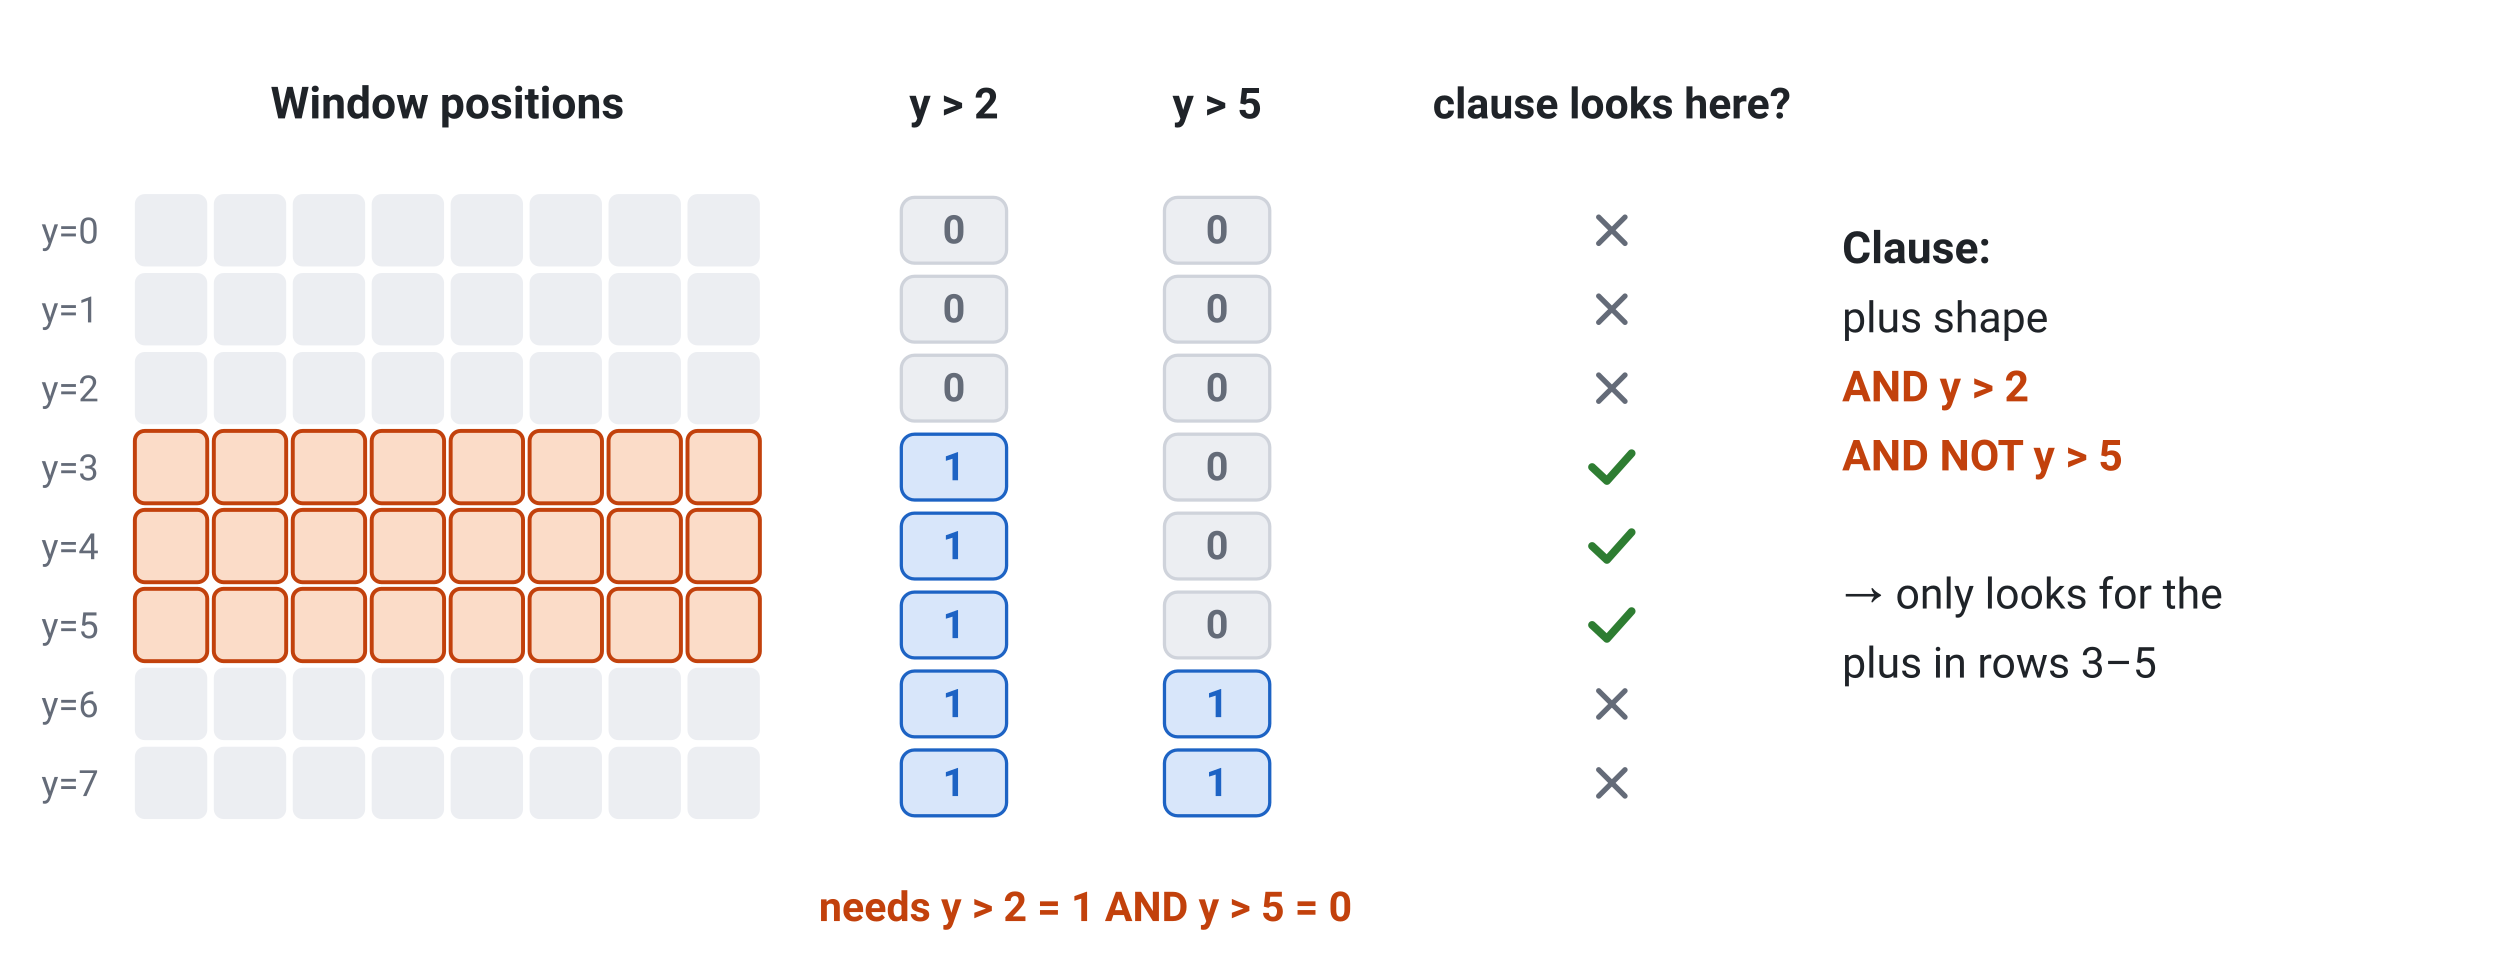
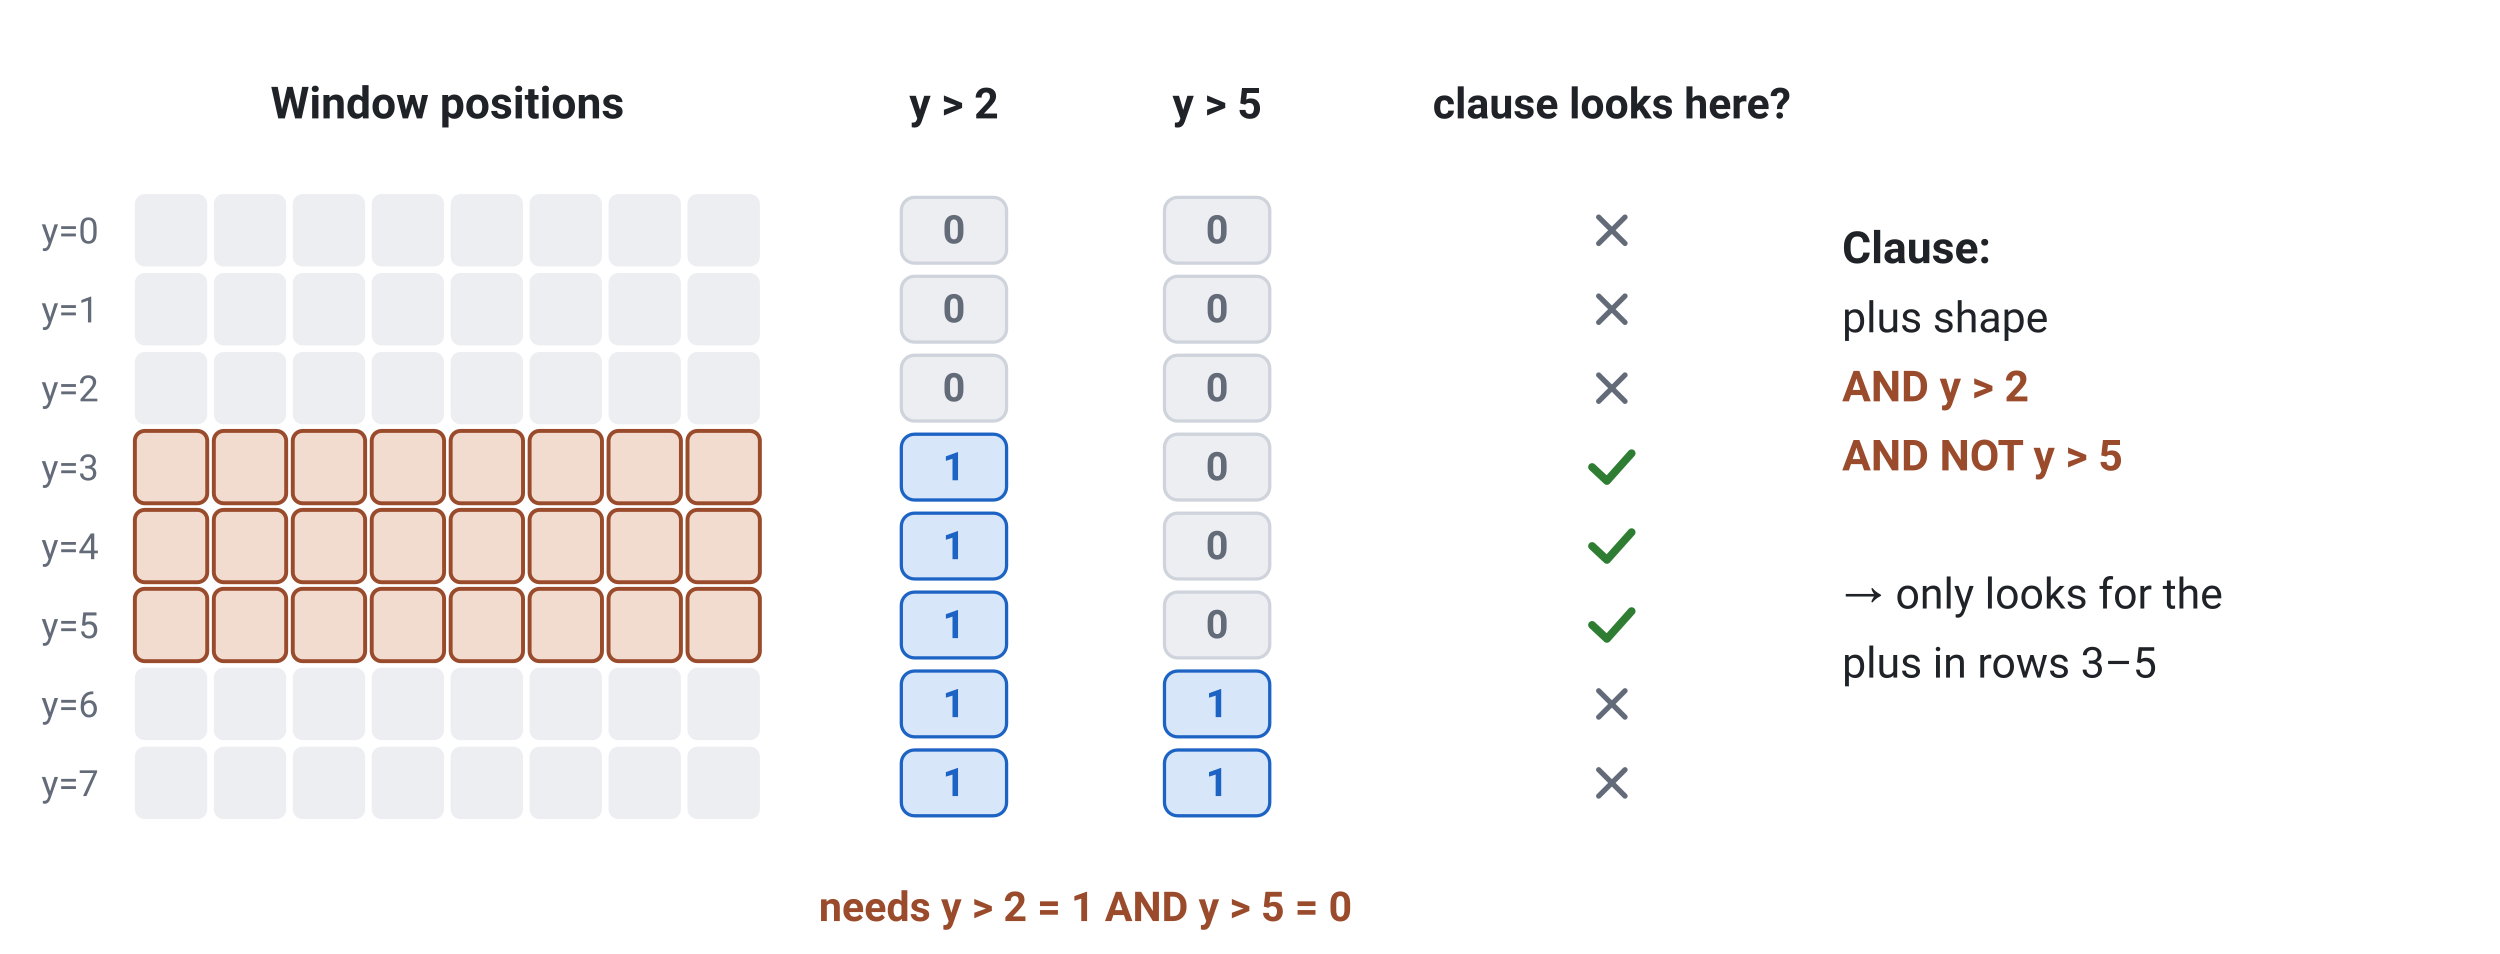
<svg xmlns="http://www.w3.org/2000/svg" viewBox="0 0 760 290" width="760" height="290" role="img" font-family="Roboto, 'Helvetica Neue', Helvetica, Arial, sans-serif">
  <text x="136" y="36" font-size="13.5" fill="#1f2328" text-anchor="middle" font-weight="bold">Window positions</text>
  <rect x="41" y="59" width="22" height="22" rx="3" fill="#eceef2" stroke="none" stroke-width="1.2" />
  <rect x="65" y="59" width="22" height="22" rx="3" fill="#eceef2" stroke="none" stroke-width="1.2" />
  <rect x="89" y="59" width="22" height="22" rx="3" fill="#eceef2" stroke="none" stroke-width="1.2" />
  <rect x="113" y="59" width="22" height="22" rx="3" fill="#eceef2" stroke="none" stroke-width="1.2" />
  <rect x="137" y="59" width="22" height="22" rx="3" fill="#eceef2" stroke="none" stroke-width="1.2" />
  <rect x="161" y="59" width="22" height="22" rx="3" fill="#eceef2" stroke="none" stroke-width="1.2" />
  <rect x="185" y="59" width="22" height="22" rx="3" fill="#eceef2" stroke="none" stroke-width="1.2" />
  <rect x="209" y="59" width="22" height="22" rx="3" fill="#eceef2" stroke="none" stroke-width="1.2" />
  <text x="30" y="74" font-size="11" fill="#646b78" text-anchor="end" font-weight="normal">y=0</text>
  <rect x="41" y="83" width="22" height="22" rx="3" fill="#eceef2" stroke="none" stroke-width="1.2" />
  <rect x="65" y="83" width="22" height="22" rx="3" fill="#eceef2" stroke="none" stroke-width="1.2" />
  <rect x="89" y="83" width="22" height="22" rx="3" fill="#eceef2" stroke="none" stroke-width="1.2" />
  <rect x="113" y="83" width="22" height="22" rx="3" fill="#eceef2" stroke="none" stroke-width="1.2" />
  <rect x="137" y="83" width="22" height="22" rx="3" fill="#eceef2" stroke="none" stroke-width="1.2" />
  <rect x="161" y="83" width="22" height="22" rx="3" fill="#eceef2" stroke="none" stroke-width="1.2" />
  <rect x="185" y="83" width="22" height="22" rx="3" fill="#eceef2" stroke="none" stroke-width="1.2" />
  <rect x="209" y="83" width="22" height="22" rx="3" fill="#eceef2" stroke="none" stroke-width="1.2" />
  <text x="30" y="98" font-size="11" fill="#646b78" text-anchor="end" font-weight="normal">y=1</text>
  <rect x="41" y="107" width="22" height="22" rx="3" fill="#eceef2" stroke="none" stroke-width="1.2" />
  <rect x="65" y="107" width="22" height="22" rx="3" fill="#eceef2" stroke="none" stroke-width="1.2" />
  <rect x="89" y="107" width="22" height="22" rx="3" fill="#eceef2" stroke="none" stroke-width="1.2" />
  <rect x="113" y="107" width="22" height="22" rx="3" fill="#eceef2" stroke="none" stroke-width="1.2" />
  <rect x="137" y="107" width="22" height="22" rx="3" fill="#eceef2" stroke="none" stroke-width="1.2" />
  <rect x="161" y="107" width="22" height="22" rx="3" fill="#eceef2" stroke="none" stroke-width="1.2" />
  <rect x="185" y="107" width="22" height="22" rx="3" fill="#eceef2" stroke="none" stroke-width="1.2" />
  <rect x="209" y="107" width="22" height="22" rx="3" fill="#eceef2" stroke="none" stroke-width="1.2" />
  <text x="30" y="122" font-size="11" fill="#646b78" text-anchor="end" font-weight="normal">y=2</text>
-   <rect x="41" y="131" width="22" height="22" rx="3" fill="#fbdcc8" stroke="#c2410c" stroke-width="1.2" />
-   <rect x="65" y="131" width="22" height="22" rx="3" fill="#fbdcc8" stroke="#c2410c" stroke-width="1.2" />
-   <rect x="89" y="131" width="22" height="22" rx="3" fill="#fbdcc8" stroke="#c2410c" stroke-width="1.2" />
-   <rect x="113" y="131" width="22" height="22" rx="3" fill="#fbdcc8" stroke="#c2410c" stroke-width="1.2" />
-   <rect x="137" y="131" width="22" height="22" rx="3" fill="#fbdcc8" stroke="#c2410c" stroke-width="1.2" />
-   <rect x="161" y="131" width="22" height="22" rx="3" fill="#fbdcc8" stroke="#c2410c" stroke-width="1.2" />
-   <rect x="185" y="131" width="22" height="22" rx="3" fill="#fbdcc8" stroke="#c2410c" stroke-width="1.2" />
-   <rect x="209" y="131" width="22" height="22" rx="3" fill="#fbdcc8" stroke="#c2410c" stroke-width="1.2" />
+   <rect x="41" y="131" width="22" height="22" rx="3" fill="#f1dccf" stroke="#9a4b2c" stroke-width="1.2" />
+   <rect x="65" y="131" width="22" height="22" rx="3" fill="#f1dccf" stroke="#9a4b2c" stroke-width="1.2" />
+   <rect x="89" y="131" width="22" height="22" rx="3" fill="#f1dccf" stroke="#9a4b2c" stroke-width="1.2" />
+   <rect x="113" y="131" width="22" height="22" rx="3" fill="#f1dccf" stroke="#9a4b2c" stroke-width="1.2" />
+   <rect x="137" y="131" width="22" height="22" rx="3" fill="#f1dccf" stroke="#9a4b2c" stroke-width="1.2" />
+   <rect x="161" y="131" width="22" height="22" rx="3" fill="#f1dccf" stroke="#9a4b2c" stroke-width="1.2" />
+   <rect x="185" y="131" width="22" height="22" rx="3" fill="#f1dccf" stroke="#9a4b2c" stroke-width="1.2" />
+   <rect x="209" y="131" width="22" height="22" rx="3" fill="#f1dccf" stroke="#9a4b2c" stroke-width="1.2" />
  <text x="30" y="146" font-size="11" fill="#646b78" text-anchor="end" font-weight="normal">y=3</text>
-   <rect x="41" y="155" width="22" height="22" rx="3" fill="#fbdcc8" stroke="#c2410c" stroke-width="1.2" />
-   <rect x="65" y="155" width="22" height="22" rx="3" fill="#fbdcc8" stroke="#c2410c" stroke-width="1.2" />
-   <rect x="89" y="155" width="22" height="22" rx="3" fill="#fbdcc8" stroke="#c2410c" stroke-width="1.2" />
-   <rect x="113" y="155" width="22" height="22" rx="3" fill="#fbdcc8" stroke="#c2410c" stroke-width="1.2" />
-   <rect x="137" y="155" width="22" height="22" rx="3" fill="#fbdcc8" stroke="#c2410c" stroke-width="1.2" />
-   <rect x="161" y="155" width="22" height="22" rx="3" fill="#fbdcc8" stroke="#c2410c" stroke-width="1.2" />
-   <rect x="185" y="155" width="22" height="22" rx="3" fill="#fbdcc8" stroke="#c2410c" stroke-width="1.2" />
-   <rect x="209" y="155" width="22" height="22" rx="3" fill="#fbdcc8" stroke="#c2410c" stroke-width="1.2" />
+   <rect x="41" y="155" width="22" height="22" rx="3" fill="#f1dccf" stroke="#9a4b2c" stroke-width="1.2" />
+   <rect x="65" y="155" width="22" height="22" rx="3" fill="#f1dccf" stroke="#9a4b2c" stroke-width="1.2" />
+   <rect x="89" y="155" width="22" height="22" rx="3" fill="#f1dccf" stroke="#9a4b2c" stroke-width="1.2" />
+   <rect x="113" y="155" width="22" height="22" rx="3" fill="#f1dccf" stroke="#9a4b2c" stroke-width="1.2" />
+   <rect x="137" y="155" width="22" height="22" rx="3" fill="#f1dccf" stroke="#9a4b2c" stroke-width="1.2" />
+   <rect x="161" y="155" width="22" height="22" rx="3" fill="#f1dccf" stroke="#9a4b2c" stroke-width="1.2" />
+   <rect x="185" y="155" width="22" height="22" rx="3" fill="#f1dccf" stroke="#9a4b2c" stroke-width="1.2" />
+   <rect x="209" y="155" width="22" height="22" rx="3" fill="#f1dccf" stroke="#9a4b2c" stroke-width="1.2" />
  <text x="30" y="170" font-size="11" fill="#646b78" text-anchor="end" font-weight="normal">y=4</text>
-   <rect x="41" y="179" width="22" height="22" rx="3" fill="#fbdcc8" stroke="#c2410c" stroke-width="1.2" />
-   <rect x="65" y="179" width="22" height="22" rx="3" fill="#fbdcc8" stroke="#c2410c" stroke-width="1.2" />
-   <rect x="89" y="179" width="22" height="22" rx="3" fill="#fbdcc8" stroke="#c2410c" stroke-width="1.2" />
-   <rect x="113" y="179" width="22" height="22" rx="3" fill="#fbdcc8" stroke="#c2410c" stroke-width="1.2" />
-   <rect x="137" y="179" width="22" height="22" rx="3" fill="#fbdcc8" stroke="#c2410c" stroke-width="1.2" />
-   <rect x="161" y="179" width="22" height="22" rx="3" fill="#fbdcc8" stroke="#c2410c" stroke-width="1.2" />
-   <rect x="185" y="179" width="22" height="22" rx="3" fill="#fbdcc8" stroke="#c2410c" stroke-width="1.2" />
-   <rect x="209" y="179" width="22" height="22" rx="3" fill="#fbdcc8" stroke="#c2410c" stroke-width="1.2" />
+   <rect x="41" y="179" width="22" height="22" rx="3" fill="#f1dccf" stroke="#9a4b2c" stroke-width="1.2" />
+   <rect x="65" y="179" width="22" height="22" rx="3" fill="#f1dccf" stroke="#9a4b2c" stroke-width="1.2" />
+   <rect x="89" y="179" width="22" height="22" rx="3" fill="#f1dccf" stroke="#9a4b2c" stroke-width="1.2" />
+   <rect x="113" y="179" width="22" height="22" rx="3" fill="#f1dccf" stroke="#9a4b2c" stroke-width="1.2" />
+   <rect x="137" y="179" width="22" height="22" rx="3" fill="#f1dccf" stroke="#9a4b2c" stroke-width="1.2" />
+   <rect x="161" y="179" width="22" height="22" rx="3" fill="#f1dccf" stroke="#9a4b2c" stroke-width="1.2" />
+   <rect x="185" y="179" width="22" height="22" rx="3" fill="#f1dccf" stroke="#9a4b2c" stroke-width="1.2" />
+   <rect x="209" y="179" width="22" height="22" rx="3" fill="#f1dccf" stroke="#9a4b2c" stroke-width="1.2" />
  <text x="30" y="194" font-size="11" fill="#646b78" text-anchor="end" font-weight="normal">y=5</text>
  <rect x="41" y="203" width="22" height="22" rx="3" fill="#eceef2" stroke="none" stroke-width="1.2" />
  <rect x="65" y="203" width="22" height="22" rx="3" fill="#eceef2" stroke="none" stroke-width="1.2" />
  <rect x="89" y="203" width="22" height="22" rx="3" fill="#eceef2" stroke="none" stroke-width="1.2" />
  <rect x="113" y="203" width="22" height="22" rx="3" fill="#eceef2" stroke="none" stroke-width="1.2" />
  <rect x="137" y="203" width="22" height="22" rx="3" fill="#eceef2" stroke="none" stroke-width="1.2" />
  <rect x="161" y="203" width="22" height="22" rx="3" fill="#eceef2" stroke="none" stroke-width="1.2" />
  <rect x="185" y="203" width="22" height="22" rx="3" fill="#eceef2" stroke="none" stroke-width="1.2" />
  <rect x="209" y="203" width="22" height="22" rx="3" fill="#eceef2" stroke="none" stroke-width="1.2" />
  <text x="30" y="218" font-size="11" fill="#646b78" text-anchor="end" font-weight="normal">y=6</text>
  <rect x="41" y="227" width="22" height="22" rx="3" fill="#eceef2" stroke="none" stroke-width="1.2" />
  <rect x="65" y="227" width="22" height="22" rx="3" fill="#eceef2" stroke="none" stroke-width="1.2" />
  <rect x="89" y="227" width="22" height="22" rx="3" fill="#eceef2" stroke="none" stroke-width="1.2" />
  <rect x="113" y="227" width="22" height="22" rx="3" fill="#eceef2" stroke="none" stroke-width="1.2" />
  <rect x="137" y="227" width="22" height="22" rx="3" fill="#eceef2" stroke="none" stroke-width="1.2" />
  <rect x="161" y="227" width="22" height="22" rx="3" fill="#eceef2" stroke="none" stroke-width="1.2" />
  <rect x="185" y="227" width="22" height="22" rx="3" fill="#eceef2" stroke="none" stroke-width="1.2" />
  <rect x="209" y="227" width="22" height="22" rx="3" fill="#eceef2" stroke="none" stroke-width="1.2" />
  <text x="30" y="242" font-size="11" fill="#646b78" text-anchor="end" font-weight="normal">y=7</text>
  <text x="290" y="36" font-size="13" fill="#1f2328" text-anchor="middle" font-weight="bold">y &gt; 2</text>
  <text x="370" y="36" font-size="13" fill="#1f2328" text-anchor="middle" font-weight="bold">y &gt; 5</text>
  <text x="490" y="36" font-size="13" fill="#1f2328" text-anchor="middle" font-weight="bold">clause looks here?</text>
  <rect x="274" y="60" width="32" height="20" rx="4" fill="#eceef2" stroke="#cfd3db" stroke-width="1" />
  <text x="290" y="74" font-size="12" fill="#646b78" text-anchor="middle" font-weight="bold">0</text>
  <rect x="354" y="60" width="32" height="20" rx="4" fill="#eceef2" stroke="#cfd3db" stroke-width="1" />
  <text x="370" y="74" font-size="12" fill="#646b78" text-anchor="middle" font-weight="bold">0</text>
  <line x1="486" y1="66" x2="494" y2="74" stroke="#646b78" stroke-width="1.6" stroke-linecap="round" />
  <line x1="486" y1="74" x2="494" y2="66" stroke="#646b78" stroke-width="1.6" stroke-linecap="round" />
  <rect x="274" y="84" width="32" height="20" rx="4" fill="#eceef2" stroke="#cfd3db" stroke-width="1" />
  <text x="290" y="98" font-size="12" fill="#646b78" text-anchor="middle" font-weight="bold">0</text>
  <rect x="354" y="84" width="32" height="20" rx="4" fill="#eceef2" stroke="#cfd3db" stroke-width="1" />
  <text x="370" y="98" font-size="12" fill="#646b78" text-anchor="middle" font-weight="bold">0</text>
  <line x1="486" y1="90" x2="494" y2="98" stroke="#646b78" stroke-width="1.6" stroke-linecap="round" />
  <line x1="486" y1="98" x2="494" y2="90" stroke="#646b78" stroke-width="1.6" stroke-linecap="round" />
  <rect x="274" y="108" width="32" height="20" rx="4" fill="#eceef2" stroke="#cfd3db" stroke-width="1" />
  <text x="290" y="122" font-size="12" fill="#646b78" text-anchor="middle" font-weight="bold">0</text>
  <rect x="354" y="108" width="32" height="20" rx="4" fill="#eceef2" stroke="#cfd3db" stroke-width="1" />
  <text x="370" y="122" font-size="12" fill="#646b78" text-anchor="middle" font-weight="bold">0</text>
  <line x1="486" y1="114" x2="494" y2="122" stroke="#646b78" stroke-width="1.6" stroke-linecap="round" />
  <line x1="486" y1="122" x2="494" y2="114" stroke="#646b78" stroke-width="1.6" stroke-linecap="round" />
  <rect x="274" y="132" width="32" height="20" rx="4" fill="#d8e6fa" stroke="#1d63c4" stroke-width="1" />
  <text x="290" y="146" font-size="12" fill="#1d63c4" text-anchor="middle" font-weight="bold">1</text>
  <rect x="354" y="132" width="32" height="20" rx="4" fill="#eceef2" stroke="#cfd3db" stroke-width="1" />
  <text x="370" y="146" font-size="12" fill="#646b78" text-anchor="middle" font-weight="bold">0</text>
  <polyline points="484.0,142.0 488.5,146.2 496.0,137.8" fill="none" stroke="#2e7d32" stroke-width="2.4" stroke-linecap="round" stroke-linejoin="round" />
  <rect x="274" y="156" width="32" height="20" rx="4" fill="#d8e6fa" stroke="#1d63c4" stroke-width="1" />
  <text x="290" y="170" font-size="12" fill="#1d63c4" text-anchor="middle" font-weight="bold">1</text>
  <rect x="354" y="156" width="32" height="20" rx="4" fill="#eceef2" stroke="#cfd3db" stroke-width="1" />
  <text x="370" y="170" font-size="12" fill="#646b78" text-anchor="middle" font-weight="bold">0</text>
  <polyline points="484.0,166.0 488.5,170.2 496.0,161.8" fill="none" stroke="#2e7d32" stroke-width="2.4" stroke-linecap="round" stroke-linejoin="round" />
  <rect x="274" y="180" width="32" height="20" rx="4" fill="#d8e6fa" stroke="#1d63c4" stroke-width="1" />
  <text x="290" y="194" font-size="12" fill="#1d63c4" text-anchor="middle" font-weight="bold">1</text>
  <rect x="354" y="180" width="32" height="20" rx="4" fill="#eceef2" stroke="#cfd3db" stroke-width="1" />
  <text x="370" y="194" font-size="12" fill="#646b78" text-anchor="middle" font-weight="bold">0</text>
  <polyline points="484.0,190.0 488.5,194.2 496.0,185.8" fill="none" stroke="#2e7d32" stroke-width="2.4" stroke-linecap="round" stroke-linejoin="round" />
  <rect x="274" y="204" width="32" height="20" rx="4" fill="#d8e6fa" stroke="#1d63c4" stroke-width="1" />
  <text x="290" y="218" font-size="12" fill="#1d63c4" text-anchor="middle" font-weight="bold">1</text>
  <rect x="354" y="204" width="32" height="20" rx="4" fill="#d8e6fa" stroke="#1d63c4" stroke-width="1" />
  <text x="370" y="218" font-size="12" fill="#1d63c4" text-anchor="middle" font-weight="bold">1</text>
  <line x1="486" y1="210" x2="494" y2="218" stroke="#646b78" stroke-width="1.6" stroke-linecap="round" />
  <line x1="486" y1="218" x2="494" y2="210" stroke="#646b78" stroke-width="1.6" stroke-linecap="round" />
  <rect x="274" y="228" width="32" height="20" rx="4" fill="#d8e6fa" stroke="#1d63c4" stroke-width="1" />
  <text x="290" y="242" font-size="12" fill="#1d63c4" text-anchor="middle" font-weight="bold">1</text>
  <rect x="354" y="228" width="32" height="20" rx="4" fill="#d8e6fa" stroke="#1d63c4" stroke-width="1" />
  <text x="370" y="242" font-size="12" fill="#1d63c4" text-anchor="middle" font-weight="bold">1</text>
  <line x1="486" y1="234" x2="494" y2="242" stroke="#646b78" stroke-width="1.6" stroke-linecap="round" />
  <line x1="486" y1="242" x2="494" y2="234" stroke="#646b78" stroke-width="1.6" stroke-linecap="round" />
-   <text x="330" y="280" font-size="12.5" fill="#c2410c" text-anchor="middle" font-weight="bold">needs  y &gt; 2 = 1  AND  y &gt; 5 = 0</text>
+   <text x="330" y="280" font-size="12.5" fill="#9a4b2c" text-anchor="middle" font-weight="bold">needs  y &gt; 2 = 1  AND  y &gt; 5 = 0</text>
  <text x="560" y="80" font-size="13.5" fill="#1f2328" text-anchor="start" font-weight="bold">Clause:</text>
  <text x="560" y="101" font-size="13" fill="#1f2328" text-anchor="start" font-weight="normal">plus shape</text>
-   <text x="560" y="122" font-size="13" fill="#c2410c" text-anchor="start" font-weight="bold">AND  y &gt; 2</text>
-   <text x="560" y="143" font-size="13" fill="#c2410c" text-anchor="start" font-weight="bold">AND  NOT  y &gt; 5</text>
+   <text x="560" y="122" font-size="13" fill="#9a4b2c" text-anchor="start" font-weight="bold">AND  y &gt; 2</text>
+   <text x="560" y="143" font-size="13" fill="#9a4b2c" text-anchor="start" font-weight="bold">AND  NOT  y &gt; 5</text>
  <text x="560" y="164" font-size="13" fill="#1f2328" text-anchor="start" font-weight="normal" />
  <text x="560" y="185" font-size="13" fill="#1f2328" text-anchor="start" font-weight="normal">→ only looks for the</text>
  <text x="560" y="206" font-size="13" fill="#1f2328" text-anchor="start" font-weight="normal">plus in rows 3–5</text>
</svg>
